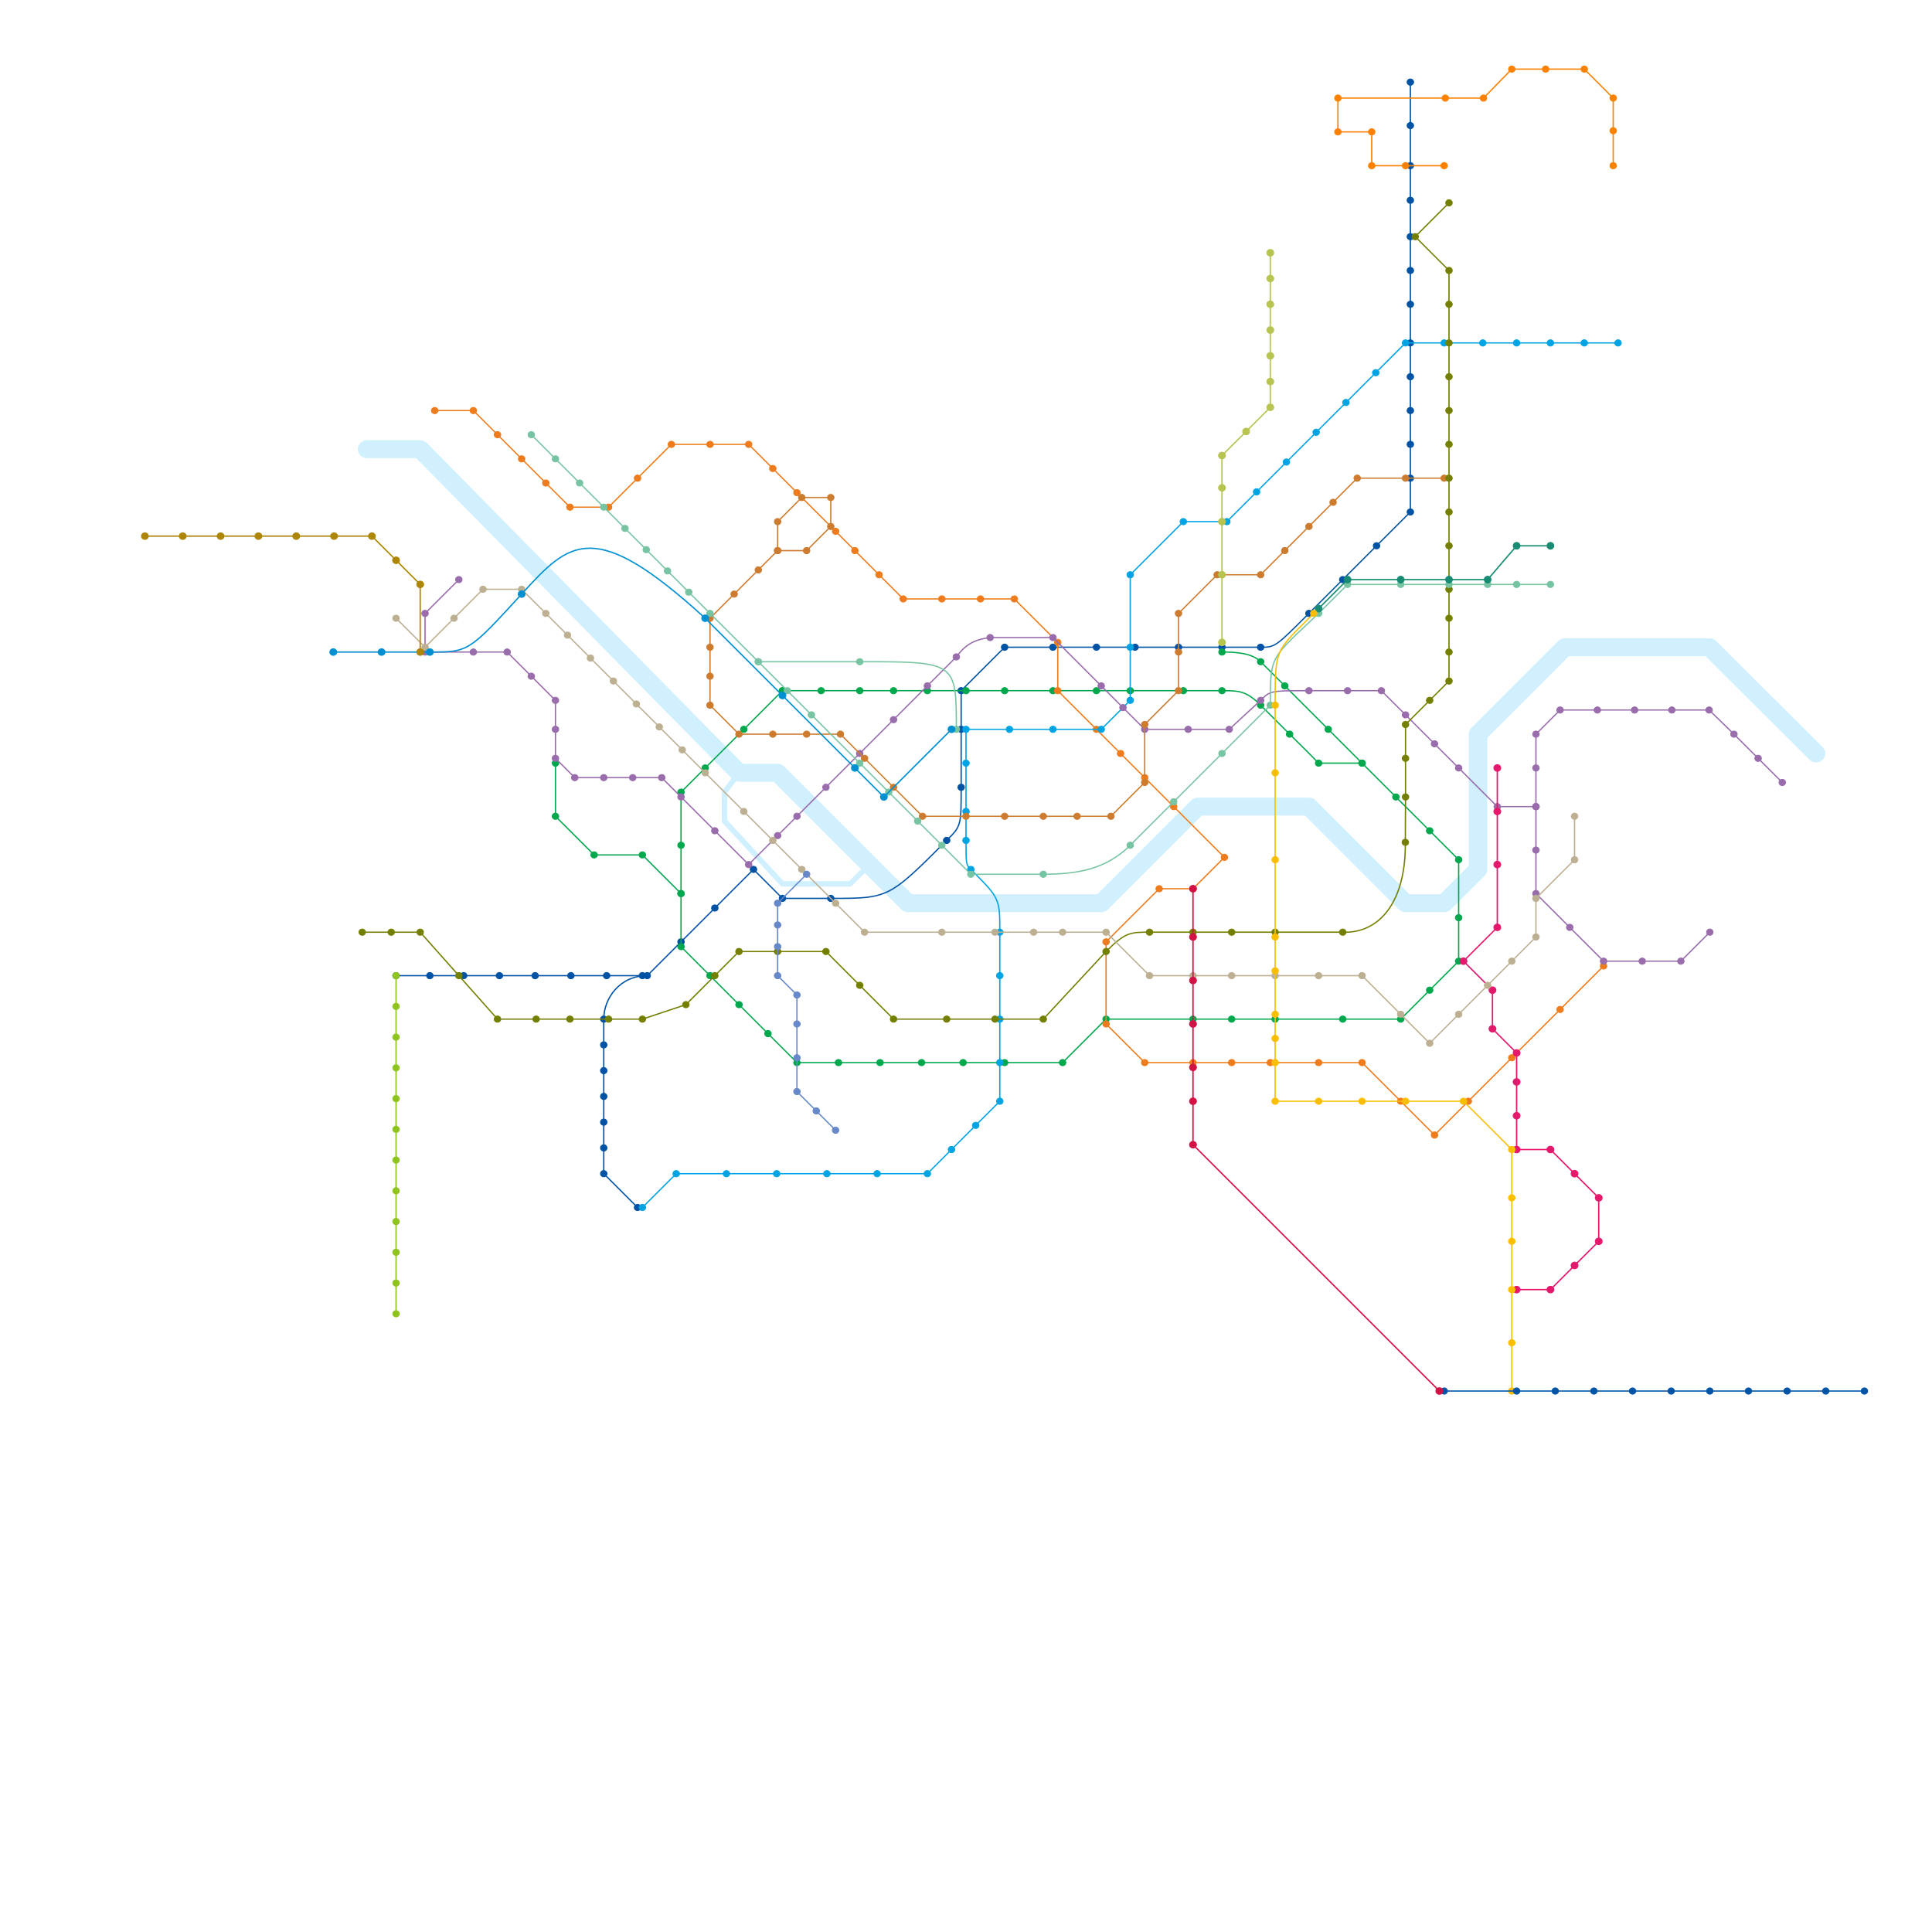
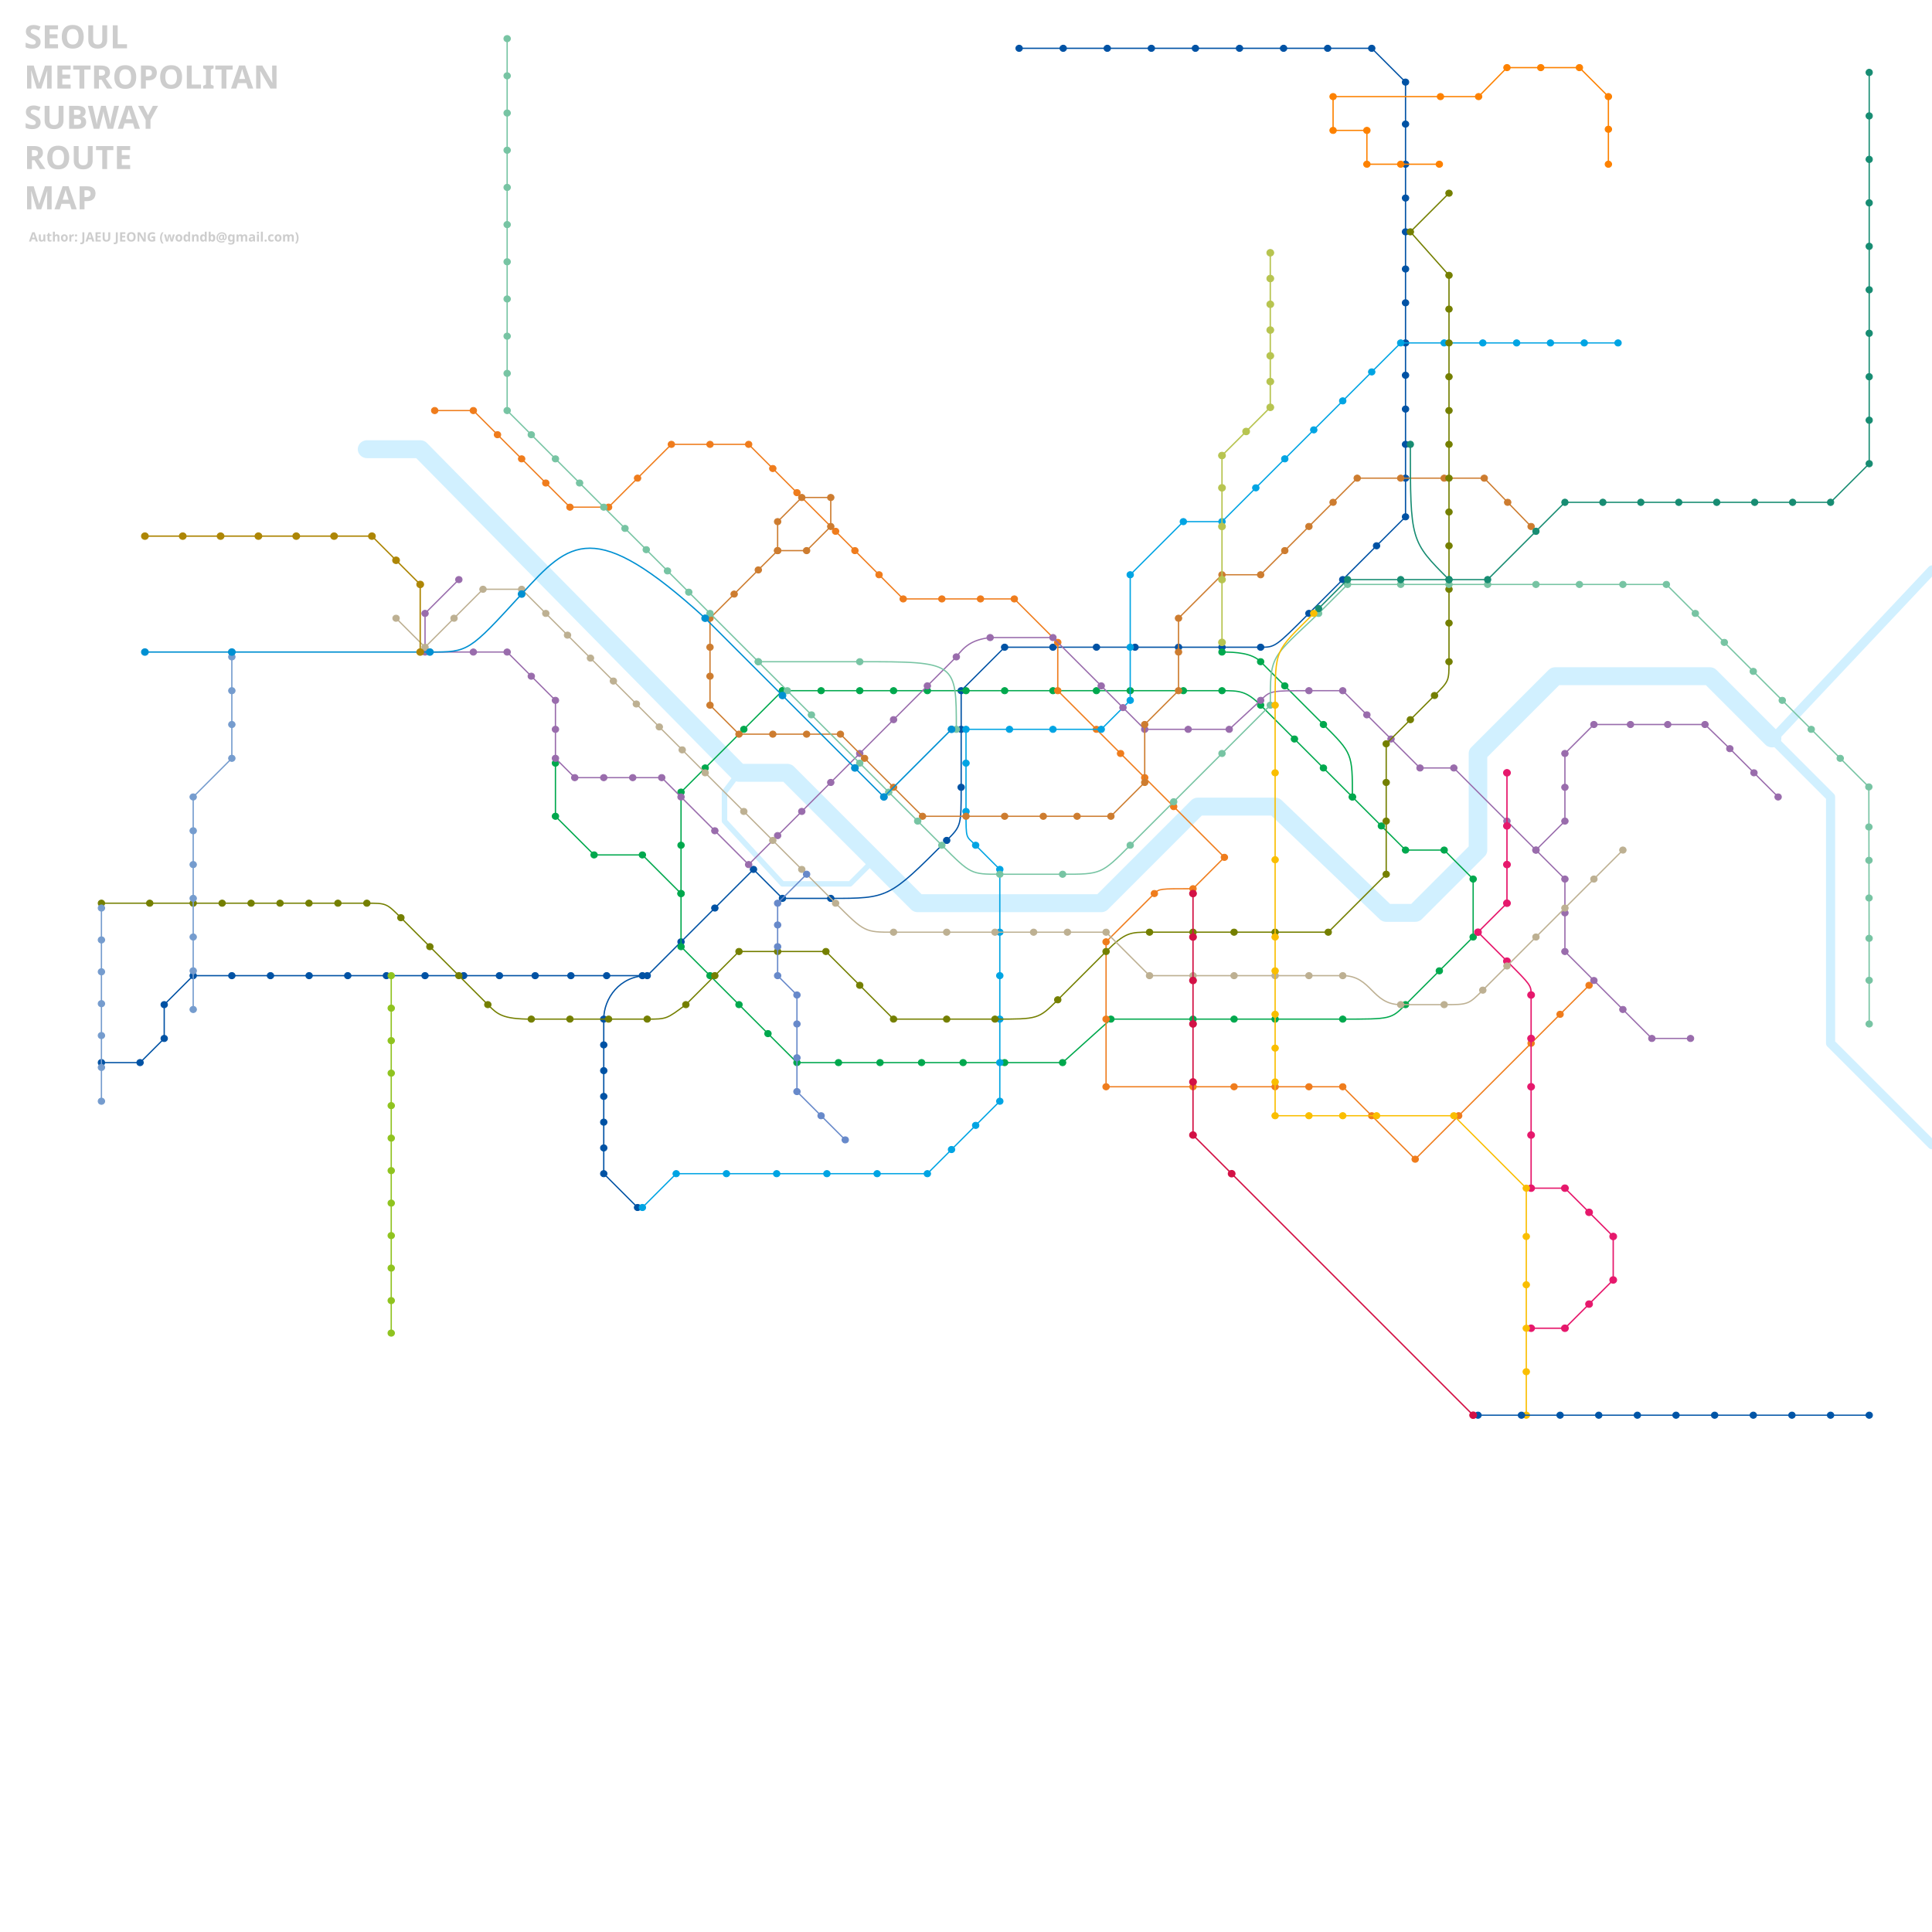
<svg xmlns="http://www.w3.org/2000/svg" width="4000" height="4000" viewBox="0 0 1058.333 1058.333" version="1.1" id="svg5">
  <defs id="defs2">
+     <rect x="1830" y="410" width="0" height="20" id="rect5851" />
    <marker style="overflow:visible" id="marker21865" refX="0" refY="0" orient="auto" markerWidth="5.667" markerHeight="5.667" viewBox="0 0 5.667 5.667" preserveAspectRatio="xMidYMid">
      <path transform="scale(0.5)" style="fill:context-stroke;fill-rule:evenodd;stroke:context-stroke;stroke-width:1pt" d="M 5,0 C 5,2.76 2.76,5 0,5 -2.76,5 -5,2.76 -5,0 c 0,-2.76 2.3,-5 5,-5 2.76,0 5,2.24 5,5 z" id="path21863" />
    </marker>
    <linearGradient id="linearGradient19944">
      <stop style="stop-color:#8fc31f;stop-opacity:1;" offset="0" id="stop19940" />
      <stop style="stop-color:#8fc31f;stop-opacity:0;" offset="1" id="stop19942" />
    </linearGradient>
    <marker style="overflow:visible" id="marker5233" refX="0" refY="0" orient="auto" markerWidth="5.667" markerHeight="5.667" viewBox="0 0 5.667 5.667" preserveAspectRatio="xMidYMid">
      <path transform="scale(0.5)" style="fill:context-stroke;fill-rule:evenodd;stroke:context-stroke;stroke-width:1pt" d="M 5,0 C 5,2.76 2.76,5 0,5 -2.76,5 -5,2.76 -5,0 c 0,-2.76 2.3,-5 5,-5 2.76,0 5,2.24 5,5 z" id="path5231" />
    </marker>
    <marker style="overflow:visible" id="marker5179" refX="0" refY="0" orient="auto" markerWidth="5.667" markerHeight="5.667" viewBox="0 0 5.667 5.667" preserveAspectRatio="xMidYMid">
      <path transform="scale(0.5)" style="fill:context-stroke;fill-rule:evenodd;stroke:context-stroke;stroke-width:1pt" d="M 5,0 C 5,2.76 2.76,5 0,5 -2.76,5 -5,2.76 -5,0 c 0,-2.76 2.3,-5 5,-5 2.76,0 5,2.24 5,5 z" id="path5177" />
    </marker>
    <marker style="overflow:visible" id="Dot" refX="0" refY="0" orient="auto" markerWidth="5.667" markerHeight="5.667" viewBox="0 0 5.667 5.667" preserveAspectRatio="xMidYMid">
      <path transform="scale(0.5)" style="fill:context-stroke;fill-rule:evenodd;stroke:context-stroke;stroke-width:1pt" d="M 5,0 C 5,2.76 2.76,5 0,5 -2.76,5 -5,2.76 -5,0 c 0,-2.76 2.3,-5 5,-5 2.76,0 5,2.24 5,5 z" id="Dot1" />
    </marker>
  </defs>
  <g id="layer17" style="fill:none;stroke-width:1;stroke-dasharray:none">
-     <path style="fill:none;stroke:#d1f0ff;stroke-width:15.428;stroke-linecap:round;stroke-linejoin:round;stroke-dasharray:none;stroke-opacity:1" d="m 115.814,215.008 h 44.089 l 264.532,278.552 h 32.065 l 60.121,62.362 48.097,49.89 h 160.323 l 80.161,-83.15 h 92.186 l 80.161,83.15 h 32.065 l 28.056,-29.102 10e-5,-116.41 72.145,-74.835 h 119.987 l 88.433,91.465" id="path7284" transform="matrix(0.6601271,0,0,0.6364018,124.6315,109.2313)" />
+     <path style="fill:none;stroke:#d1f0ff;stroke-width:15.428;stroke-linecap:round;stroke-linejoin:round;stroke-dasharray:none;stroke-opacity:1" d="m 115.814,215.008 h 44.089 l 264.532,278.552 h 40.081 l 72.145,74.835 36.073,37.417 h 152.307 l 80.161,-83.15 h 64.129 l 92.186,91.465 h 24.048 l 52.105,-54.047 v -83.15 l 64.129,-66.52 h 128.258 l 51.62,53.544" id="path7284" transform="matrix(0.6601271,0,0,0.6364018,124.6315,109.2313)" />
    <path style="fill:none;stroke:#d1f0ff;stroke-width:3;stroke-linecap:round;stroke-linejoin:round;stroke-dasharray:none;stroke-opacity:1" d="m 404.812,423.333 -7.938,10.583 v 15.875 l 31.75,34.396 37.042,-10e-6 10.583,-10.583" id="path9455" />
+     <path style="fill:#000000;fill-opacity:0.197;stroke:#d1f0ff;stroke-width:5;stroke-linecap:round;stroke-linejoin:round;stroke-dasharray:none;stroke-opacity:1" d="m 973.667,402.167 84.667,-89.958" id="path6171" />
+     <path style="fill:none;fill-opacity:0.197;stroke:#d1f0ff;stroke-width:5;stroke-linecap:round;stroke-linejoin:round;stroke-dasharray:none;stroke-opacity:1" d="m 971.021,404.812 31.75,31.75 v 134.938 l 55.562,55.562" id="path8297" />
  </g>
  <g id="layer2" style="fill:none;stroke-width:1;stroke-dasharray:none" transform="matrix(0.6601271,0,0,0.6364018,124.6315,109.2313)">
-     <path style="fill:none;stroke:#0052a4;stroke-width:1.08;stroke-dasharray:none;stroke-opacity:1;marker-start:url(#marker5233);marker-mid:url(#marker5233);marker-end:url(#Dot);paint-order:normal" d="m 981.556,-100.962 v 37.417 34.539 l -10e-6,29.742 10e-6,31.341 v 29.102 29.102 33.26 29.102 29.102 29.102 29.102 29.102 l -28.056,29.102 -28.056,29.102 -28.056,29.102 c -28.056,29.102 -28.056,29.102 -40.081,29.102 h -32.065 -36.073 l -36.073,1e-5 -32.015,-0.029 -36.122,0.029 h -40.081 l -36.073,37.417 3e-5,33.26 v 49.89 c 0,33.26 0,33.26 -12.024,45.732 -48.097,49.89 -48.097,49.89 -96.194,49.89 h -40.081 l -24.048,-24.945 -32.065,33.26 -28.056,29.102 -28.056,29.102 c -22.827,0 -36.073,19.595 -36.073,37.417 v 22.173 22.173 22.173 22.173 22.173 22.173 l 28.056,29.102" id="path6872" />
-     <path style="fill:none;stroke:#0052a4;stroke-width:1.08;stroke-dasharray:none;stroke-opacity:1;marker-start:url(#marker5233);marker-mid:url(#marker5179);marker-end:url(#Dot)" d="m 344.274,668.174 h -29.66 -29.66 -29.66 -29.66 -29.66 -28.056 -28.056" id="path21654" />
+     <path style="fill:none;stroke:#0052a4;stroke-width:1.08;stroke-dasharray:none;stroke-opacity:1;marker-start:url(#marker5233);marker-mid:url(#marker5233);marker-end:url(#Dot);paint-order:normal" d="m 656.903,-130.064 h 36.574 36.574 36.574 36.574 36.574 36.574 36.574 36.574 l 28.056,29.102 0,36.138 v 34.539 29.102 29.102 31.981 29.102 34.539 27.823 29.102 30.382 29.102 33.26 l -24.048,24.945 -28.056,29.102 -28.056,29.102 c -28.056,29.102 -28.056,29.102 -40.081,29.102 h -32.065 -36.073 l -36.073,1e-5 -32.015,-0.029 -36.122,0.029 h -40.081 l -36.073,37.417 3e-5,33.26 v 49.89 c 0,33.26 0,33.26 -12.024,45.732 -48.097,49.89 -48.097,49.89 -96.194,49.89 h -40.081 l -24.048,-24.945 -32.065,33.26 -28.056,29.102 -28.056,29.102 c -22.827,0 -36.073,19.595 -36.073,37.417 v 22.173 22.173 22.173 22.173 22.173 22.173 l 28.056,29.102" id="path6872" />
+     <path style="fill:none;stroke:#0052a4;stroke-width:1.08;stroke-dasharray:none;stroke-opacity:1;marker-start:url(#marker5233);marker-mid:url(#marker5179);marker-end:url(#Dot)" d="M 344.274,668.174 H 314.614 284.954 255.294 225.635 195.975 163.911 131.846 99.781 67.717 35.652 3.588 -28.477 l -24.048,24.945 v 29.102 l -20.04,20.787 h -32.065" id="path21654" />
  </g>
  <g id="layer1" transform="matrix(0.6601271,0,0,0.6364018,124.6315,109.2313)">
-     <path style="display:inline;fill:none;fill-opacity:0;stroke:#00a84d;stroke-width:1.08;stroke-dasharray:none;stroke-opacity:1;marker-start:url(#marker5179);marker-mid:url(#Dot);marker-end:url(#marker5233);paint-order:normal" d="m 460.508,422.882 h 32.065 32.065 28.056 28.056 32.065 32.065 40.081 36.073 28.056 44.089 32.064 c 14.028,0 20.04,0 32.065,12.472 l 24.048,24.945 c 0,0 16.108,16.369 24.048,24.945 h 36.073 l 28.056,29.102 28.056,29.102 24.048,24.945 v 49.89 l -10e-5,37.417 -24.048,24.945 -24.048,24.945 h -48.097 -56.113 -36.073 -32.064 -72.145 l -36.073,37.417 -48.097,-10e-6 h -34.469 -34.469 -34.469 -34.469 -34.469 l -24.048,-24.945 -24.048,-24.945 -24.048,-24.945 -24.048,-24.945 V 597.496 555.922 l 0,-45.732 20.04,-20.787 32.065,-33.26 z" id="path1224" />
-     <path style="fill:none;fill-opacity:0;stroke:#00a84d;stroke-width:1.08;stroke-dasharray:none;stroke-opacity:1;marker-start:url(#marker5233);marker-mid:url(#marker5179);marker-end:url(#Dot);paint-order:normal" d="m 941.476,485.244 -28.056,-29.102 -36.073,-37.417 -20.04,-20.787 c -7.195,-7.463 -20.184,-8.315 -32.065,-8.315" id="path12797" />
+     <path style="display:inline;fill:none;fill-opacity:0;stroke:#00a84d;stroke-width:1.08;stroke-dasharray:none;stroke-opacity:1;marker-start:url(#marker5179);marker-mid:url(#Dot);marker-end:url(#marker5233);paint-order:normal" d="m 460.508,422.882 h 32.065 32.065 28.056 28.056 32.065 32.065 40.081 36.073 28.056 44.089 32.064 c 14.028,0 20.04,0 32.065,12.472 l 28.056,29.102 24.048,24.945 24.048,24.945 24.048,24.945 20.04,20.787 32.065,0 24.048,24.945 0,49.89 -28.056,29.102 -28.056,29.102 c -12.024,12.472 -12.024,12.472 -52.105,12.472 h -56.113 -34.069 -34.069 -68.137 l -40.081,37.417 h -48.097 -34.469 -34.469 -34.469 -34.469 -34.469 l -24.048,-24.945 -24.048,-24.945 -24.048,-24.945 -24.048,-24.945 V 597.496 555.922 510.189 l 20.04,-20.787 32.065,-33.26 z" id="path1224" />
+     <path style="fill:none;fill-opacity:0;stroke:#00a84d;stroke-width:1.08;stroke-dasharray:none;stroke-opacity:1;marker-start:url(#marker5233);marker-mid:url(#marker5179);marker-end:url(#Dot);paint-order:normal" d="m 933.459,514.347 c 0,-37.417 0,-37.417 -24.048,-62.362 l -32.065,-33.26 -20.04,-20.787 c -7.195,-7.463 -20.184,-8.315 -32.065,-8.315" id="path12797" />
    <path style="fill:none;stroke:#00a84d;stroke-width:1.08;stroke-dasharray:none;stroke-opacity:1;marker-start:url(#marker5233);marker-mid:url(#marker5179);marker-end:url(#Dot)" d="m 376.338,597.496 -32.065,-33.26 h -40.081 l -32.065,-33.26 0,-45.732" id="path26570" />
  </g>
  <g id="layer4" transform="matrix(0.6601271,0,0,0.6364018,124.6315,109.2313)">
-     <path style="fill:none;fill-opacity:0;stroke:#ef7c1c;stroke-width:1.08;stroke-dasharray:none;stroke-opacity:1;marker-start:url(#marker5233);marker-mid:url(#marker5179);marker-end:url(#Dot);paint-order:normal" d="m 171.927,181.748 h 32.065 l 20.04,20.787 20.04,20.787 20.04,20.787 20.04,20.787 h 32.065 l 24.048,-24.945 28.056,-29.102 h 32.065 32.065 l 20.04,20.787 20.04,20.787 32.065,33.26 16.032,16.63 20.04,20.787 20.04,20.787 h 32.065 32.065 28.056 l 36.073,37.417 v 41.575 l 32.065,33.26 20.04,20.787 20.04,20.787 24.048,24.945 42.085,43.654 -26.052,27.024 h -28.056 l -44.089,45.732 v 70.677 l 32.064,33.26 40.081,-10e-6 32.064,10e-6 h 32.065 l 40.081,-10e-6 h 36.073 l 32.065,33.26 28.056,29.102 28.056,-29.102 36.073,-37.417 40.081,-41.575 36.073,-37.417" id="path9155" />
+     <path style="fill:none;fill-opacity:0;stroke:#ef7c1c;stroke-width:1.08;stroke-dasharray:none;stroke-opacity:1;marker-start:url(#marker5233);marker-mid:url(#marker5179);marker-end:url(#Dot);paint-order:normal" d="m 171.927,181.748 h 32.065 l 20.04,20.787 20.04,20.787 20.04,20.787 20.04,20.787 h 32.065 l 24.048,-24.945 28.056,-29.102 h 32.065 32.065 l 20.04,20.787 20.04,20.787 32.065,33.26 16.032,16.63 20.04,20.787 20.04,20.787 h 32.065 32.065 28.056 l 36.073,37.417 v 41.575 l 32.065,33.26 20.04,20.787 20.04,20.787 24.048,24.945 42.085,43.654 -26.052,27.024 c -28.056,0 -28.056,0 -32.065,4.157 l -40.081,41.575 v 66.52 58.205 h 72.145 34.069 l 34.069,0 28.056,0 h 28.056 l 24.048,24.945 36.073,37.417 36.073,-37.417 60.121,-62.362 24.048,-24.945 24.048,-24.945" id="path9155" />
  </g>
  <g id="layer5" transform="matrix(0.6601271,0,0,0.6364018,124.6315,109.2313)">
-     <path style="fill:none;fill-opacity:0;stroke:#00a4e3;stroke-width:1.08;stroke-dasharray:none;stroke-opacity:1;marker-start:url(#marker5233);marker-mid:url(#marker21865);marker-end:url(#Dot);paint-order:normal" d="m 1153.903,123.543 h -28.056 -28.056 -28.056 -28.056 -32.065 -32.065 l -24.716,25.638 -24.716,25.638 -24.716,25.638 -24.716,25.638 -24.716,25.638 -24.716,25.638 h -36.073 l -44.089,45.732 v 62.362 45.732 l -24.048,24.945 h -40.081 -36.073 -36.073 v 29.102 41.575 24.945 c 0,20.787 0,20.787 4.008,24.945 24.048,24.945 24.048,24.945 24.048,54.047 v 37.417 37.417 37.417 l 0,33.26 -20.04,20.787 -20.04,20.787 -20.04,20.787 -41.684,0 H 497.382 455.698 414.014 372.33 l -28.056,29.102" id="path10311" />
+     <path style="fill:none;fill-opacity:0;stroke:#00a4e3;stroke-width:1.08;stroke-dasharray:none;stroke-opacity:1;marker-start:url(#marker5233);marker-mid:url(#marker21865);marker-end:url(#Dot);paint-order:normal" d="m 1153.903,123.543 h -28.056 -28.056 -28.056 -28.056 -32.065 l -36.073,0 -24.048,24.945 -24.048,24.945 -24.048,24.945 -24.048,24.945 -24.048,24.945 -28.056,29.102 -32.065,0 -44.089,45.732 v 62.362 45.732 l -24.048,24.945 h -40.081 -36.073 -36.073 v 29.102 41.575 c 0,24.945 0,20.787 8.016,29.102 l 20.04,20.787 v 54.047 37.417 37.417 37.417 33.26 l -20.04,20.787 -20.04,20.787 -20.04,20.787 H 539.066 497.382 455.698 414.014 372.33 l -28.056,29.102" id="path10311" />
  </g>
  <g id="layer6" transform="matrix(0.6601271,0,0,0.6364018,124.6315,109.2313)">
-     <path style="fill:none;fill-opacity:0;stroke:#996cac;stroke-width:1.08;stroke-dasharray:none;stroke-opacity:1;marker-start:url(#marker5233);marker-mid:url(#marker5179);marker-end:url(#Dot)" d="m 191.967,327.26 -28.056,29.102 7e-5,33.26 40.081,0 h 28.056 l 20.04,20.787 20.04,20.787 v 24.945 24.945 l 16.032,16.63 h 24.048 24.048 24.048 l 16.032,16.63 28.056,29.102 28.056,29.102 24.048,-24.945 16.032,-16.63 24.048,-24.945 28.056,-29.102 28.056,-29.102 28.056,-29.102 24.048,-24.945 c 6.652,-9.02 12.826,-14.729 28.057,-16.63 16.048,-0.062 52.105,0 52.105,0 l 40.081,41.575 c 8.016,8.315 10.02,10.394 18.036,18.709 8.016,8.315 18.036,18.709 18.036,18.709 h 36.073 l 34.068,10e-6 26.053,-24.945 c 8.016,-8.315 8.016,-8.315 40.081,-8.315 h 32.065 28.056 l 20.04,20.787 24.048,24.945 20.041,20.787 32.065,33.26 h 32.065 v -33.26 -29.102 l 20.04,-20.787 h 30.919 30.919 30.919 30.919 l 20.613,20.787 20.04,20.787 20.04,20.787" id="path390" />
-     <path style="fill:none;fill-opacity:0;stroke:#996cac;stroke-width:1.08;stroke-dasharray:none;stroke-opacity:1;marker-start:url(#marker5179);marker-mid:url(#marker5179);marker-end:url(#Dot)" d="m 1085.766,522.662 v 37.417 37.417 l 28.056,29.102 28.056,29.102 h 32.065 32.065 l 24.048,-24.945" id="path3365" />
+     <path style="fill:none;fill-opacity:0;stroke:#996cac;stroke-width:1.08;stroke-dasharray:none;stroke-opacity:1;marker-start:url(#marker5233);marker-mid:url(#marker5179);marker-end:url(#Dot)" d="m 191.967,327.26 -28.056,29.102 7e-5,33.26 h 40.081 28.056 l 20.04,20.787 20.04,20.787 v 24.945 24.945 l 16.032,16.63 h 24.048 24.048 24.048 l 16.032,16.63 28.056,29.102 28.056,29.102 24.048,-24.945 20.04,-20.787 24.048,-24.945 24.048,-24.945 28.056,-29.102 28.056,-29.102 24.048,-24.945 c 6.652,-9.02 12.826,-14.729 28.057,-16.63 16.048,-0.062 52.105,0 52.105,0 l 40.081,41.575 c 8.016,8.315 10.02,10.394 18.036,18.709 8.016,8.315 18.036,18.709 18.036,18.709 h 36.073 l 34.068,10e-6 26.053,-24.945 c 8.016,-8.315 8.016,-8.315 40.081,-8.315 h 28.057 l 20.04,20.787 20.04,20.787 24.048,24.945 h 28.056 l 44.089,45.732 24.048,24.945 24.048,-24.945 v -29.102 -29.102 l 24.048,-24.945 h 30.347 30.919 30.919 l 20.613,20.787 20.04,20.787 20.04,20.787" id="path390" />
+     <path style="fill:none;fill-opacity:0;stroke:#996cac;stroke-width:1.08;stroke-dasharray:none;stroke-opacity:1;marker-start:url(#marker5179);marker-mid:url(#marker5179);marker-end:url(#Dot)" d="m 1085.766,560.079 24.048,24.945 v 29.102 l 0,33.26 24.048,24.945 24.048,24.945 24.048,24.945 h 32.065" id="path3365" />
  </g>
  <g id="layer7" transform="matrix(0.6601271,0,0,0.6364018,124.6315,109.2313)">
-     <path style="fill:none;fill-opacity:0;stroke:#cd7c2f;stroke-width:1.08;stroke-dasharray:none;stroke-opacity:1;marker-start:url(#marker5233);marker-mid:url(#marker5179);marker-end:url(#Dot)" d="m 456.499,302.315 v -24.945 l 20.04,-20.787 h 24.048 v 24.945 l -20.04,20.787 h -24.048 l -16.032,16.63 -20.04,20.787 -20.04,20.787 0,24.945 v 24.945 l 0,24.945 24.048,24.945 h 28.056 28.056 28.056 l 20.04,20.787 24.048,24.945 24.048,24.945 h 36.073 32.065 32.065 28.056 28.056 l 28.056,-29.102 v -49.89 l 28.056,-29.102 -8e-5,-33.26 v -33.26 l 32.065,-33.26 h 36.073 l 20.04,-20.787 20.04,-20.787 20.04,-20.787 20.04,-20.787 h 40.081 32.065" id="path3601" />
+     <path style="fill:none;fill-opacity:0;stroke:#cd7c2f;stroke-width:1.08;stroke-dasharray:none;stroke-opacity:1;marker-start:url(#marker5233);marker-mid:url(#marker5179);marker-end:url(#Dot)" d="m 456.499,302.315 v -24.945 l 20.04,-20.787 h 24.048 v 24.945 l -20.04,20.787 h -24.048 l -16.032,16.63 -20.04,20.787 -20.04,20.787 v 24.945 24.945 24.945 l 24.048,24.945 h 28.056 28.056 28.056 l 20.04,20.787 24.048,24.945 24.048,24.945 h 36.073 32.065 32.065 28.056 28.056 l 28.056,-29.102 v -49.89 l 28.056,-29.102 -8e-5,-33.26 8e-5,-29.102 36.073,-37.417 h 32.064 l 20.04,-20.787 20.04,-20.787 20.04,-20.787 20.04,-20.787 36.073,-1e-5 h 36.073 33.249 l 19.448,20.787 19.448,20.787" id="path3601" />
  </g>
  <g id="layer8" transform="matrix(0.6601271,0,0,0.6364018,124.6315,109.2313)">
-     <path style="fill:none;fill-opacity:0;stroke:#747f00;stroke-width:1.08;stroke-dasharray:none;stroke-opacity:1;marker-start:url(#marker5233);marker-mid:url(#marker5179);marker-end:url(#Dot)" d="m 1013.621,2.976 -28.057,29.102 28.057,29.102 v 29.102 33.26 29.102 29.102 29.102 29.102 29.102 29.102 37.417 24.945 29.102 24.945 l -16.032,16.63 -20.04,20.787 v 29.102 33.26 l -0.181,39.04 c 0.611,52.421 -22.269,78.613 -51.924,77.37 h -56.113 -36.073 -32.065 -36.073 c -16.032,0 -20.04,0 -36.073,16.63 l -52.105,58.205 h -40.081 l -40.081,0 -44.089,0 -28.056,-29.102 -28.056,-29.102 h -40.081 -32.065 l -20.04,20.787 -24.048,24.945 -36.073,12.472 h -28.056 -32.065 -28.056 -32.065 l -32.065,-37.417 -32.065,-37.417 h -24.048 -24.048" id="path396" />
+     <path style="fill:none;fill-opacity:0;stroke:#747f00;stroke-width:1.08;stroke-dasharray:none;stroke-opacity:1;marker-start:url(#marker5233);marker-mid:url(#marker5179);marker-end:url(#Dot)" d="m 1013.621,-5.339 -32.065,33.26 32.065,37.417 v 29.102 29.102 29.102 29.102 29.102 29.102 29.102 29.102 37.417 29.102 33.26 c 0,16.63 0,16.63 -12.024,29.102 l -20.04,20.787 -20.04,20.787 v 33.26 33.26 45.732 l -48.097,49.89 h -44.089 -34.069 -34.069 -36.073 c -16.032,0 -20.04,0 -36.073,16.63 l -40.081,41.575 c -16.032,16.63 -16.032,16.63 -52.105,16.63 h -40.081 -44.089 l -28.056,-29.102 -28.056,-29.102 h -40.081 -32.065 l -20.04,20.787 -24.048,24.945 c -16.032,12.472 -16.032,12.472 -32.065,12.472 h -32.065 -32.065 -32.064 c -24.048,0 -28.056,-4.157 -36.073,-12.472 l -24.048,-24.945 -24.048,-24.945 -24.048,-24.945 c -12.024,-12.472 -12.024,-12.472 -28.242,-12.472 H 91.611 67.593 43.576 19.558 -4.459 -28.477 l -36.073,0 h -40.081" id="path396" />
  </g>
  <g id="layer9" transform="matrix(0.6601271,0,0,0.6364018,124.6315,109.2313)">
-     <path style="fill:none;fill-opacity:0;stroke:#e6186c;stroke-width:1.137;stroke-dasharray:none;stroke-opacity:1;marker-start:url(#marker5233);marker-mid:url(#marker5179);marker-end:url(#Dot)" d="m 1053.701,489.402 v 37.417 45.732 54.047 l -28.056,29.102 24.048,24.945 v 33.26 l 20.04,20.787 v 24.945 29.102 29.102 l 28.056,0 20.04,20.787 20.04,20.787 v 37.417 l -20.04,20.787 -20.04,20.787 h -28.056" id="path2524" />
+     <path style="fill:none;fill-opacity:0;stroke:#e6186c;stroke-width:1.137;stroke-dasharray:none;stroke-opacity:1;marker-start:url(#marker5233);marker-mid:url(#marker5179);marker-end:url(#Dot)" d="m 1061.717,493.559 v 45.732 33.26 33.26 l -24.048,24.945 24.048,24.945 c 20.04,20.787 20.04,20.787 20.04,29.102 l 0,37.417 v 41.575 41.575 45.732 l 28.056,-10e-6 20.04,20.787 20.04,20.787 v 37.417 l -20.04,20.787 -20.04,20.787 h -28.056" id="path2524" />
  </g>
  <g id="layer10" transform="matrix(0.6601271,0,0,0.6364018,124.6315,109.2313)">
-     <path style="fill:none;fill-opacity:0;stroke:#bdb092;stroke-width:1.08;stroke-dasharray:none;stroke-opacity:1;marker-start:url(#marker5179);marker-mid:url(#Dot);marker-end:url(#Dot)" d="m 139.862,360.52 24.048,24.945 24.048,-24.945 24.048,-24.945 h 32.065 l 20.04,20.787 18.036,18.709 19.038,19.748 19.038,19.748 19.038,19.748 19.038,19.748 19.038,19.748 19.038,19.748 32.065,33.26 24.048,24.945 24.048,24.945 28.056,29.102 24.048,24.945 h 64.129 44.089 32.065 24.048 36.073 l 36.073,37.417 h 36.073 32.064 36.073 36.073 36.073 l 32.065,33.26 24.048,24.945 24.048,-24.945 24.048,-24.945 20.04,-20.787 20.04,-20.787 v -33.26 l 32.065,-33.26 v -37.417" id="path3807" />
+     <path style="fill:none;fill-opacity:0;stroke:#bdb092;stroke-width:1.08;stroke-dasharray:none;stroke-opacity:1;marker-start:url(#marker5179);marker-mid:url(#Dot);marker-end:url(#Dot)" d="m 139.862,360.52 24.048,24.945 24.048,-24.945 24.048,-24.945 h 32.065 l 20.04,20.787 18.036,18.709 19.038,19.748 19.038,19.748 19.038,19.748 19.038,19.748 19.038,19.748 19.038,19.748 32.065,33.26 24.048,24.945 24.048,24.945 28.056,29.102 c 24.048,24.945 24.048,24.945 48.097,24.945 h 44.089 40.081 32.065 28.056 32.065 l 36.073,37.417 h 36.073 l 34.069,0 34.069,0 h 28.056 28.056 c 24.048,0 24.048,24.945 48.097,24.945 h 36.073 c 20.04,0 20.04,0 32.065,-12.472 l 20.04,-20.787 24.048,-24.945 24.048,-24.945 24.048,-24.945 24.048,-24.945" id="path3807" />
  </g>
  <g id="layer11" transform="matrix(0.6601271,0,0,0.6364018,124.6315,109.2313)">
-     <path style="fill:none;fill-opacity:0;stroke:#77c4a3;stroke-width:1.08;stroke-dasharray:none;stroke-opacity:1;marker-start:url(#marker5233);marker-mid:url(#marker5179);marker-end:url(#Dot)" d="m 252.088,202.535 20.04,20.787 20.04,20.787 20.04,20.787 17.635,18.293 17.636,18.293 17.635,18.293 17.636,18.293 17.635,18.293 40.081,41.575 24.048,24.945 20.04,20.787 40.081,41.575 24.048,24.945 24.048,24.945 20.04,20.787 24.048,24.945 h 60.121 c 28.056,0 52.105,-4.157 72.145,-24.945 l 36.073,-37.417 40.081,-41.575 40.081,-41.575 c 8e-5,-43.654 0,-39.496 40.081,-78.992 l 24.048,-24.945 h 44.089 l 40.081,-10e-6 32.065,-1e-5 h 24.048 28.056" id="path6687" />
+     <path style="fill:none;fill-opacity:0;stroke:#77c4a3;stroke-width:1.08;stroke-dasharray:none;stroke-opacity:1;marker-start:url(#marker5233);marker-mid:url(#marker5179);marker-end:url(#Dot)" d="m 232.048,-138.379 0,32.013 v 32.013 32.013 32.013 32.013 32.013 32.013 32.013 32.013 32.013 l 20.04,20.787 20.04,20.787 20.04,20.787 20.04,20.787 17.635,18.293 17.636,18.293 17.635,18.293 17.636,18.293 17.635,18.293 40.081,41.575 24.048,24.945 20.04,20.787 40.081,41.575 24.048,24.945 24.048,24.945 20.04,20.787 c 24.048,24.945 24.048,24.945 48.097,24.945 h 52.105 c 32.065,0 32.065,0 56.113,-24.945 l 36.073,-37.417 40.081,-41.575 40.081,-41.575 c 8e-5,-43.654 0,-39.496 40.081,-78.992 l 24.048,-24.945 h 44.089 l 40.081,-10e-6 32.065,-1e-5 40.081,2e-5 h 36.073 36.073 36.073 l 24.048,24.945 24.048,24.945 24.048,24.945 24.048,24.945 24.048,24.945 24.048,24.945 23.736,24.62 0.063,34.466 0.053,28.715 0.059,32.421 0.064,34.73 0.036,36.124 0.038,37.586" id="path6687" />
    <path style="opacity:1;fill:none;fill-opacity:0;stroke:#77c4a3;stroke-width:1.08;stroke-dasharray:none;stroke-opacity:1;marker-start:url(#marker5233);marker-mid:url(#marker5179);marker-end:url(#Dot)" d="m 440.467,397.937 h 84.169 c 80.161,0 80.161,0 80.161,58.205" id="path11187" />
  </g>
  <g id="layer3">
-     <path style="fill:none;fill-opacity:0;stroke:#178c72;stroke-width:0.737;stroke-dasharray:none;stroke-opacity:1;marker-start:url(#marker5233);marker-mid:url(#marker5179);marker-end:url(#Dot)" d="m 722.312,333.375 15.875,-15.875 h 29.104 26.458 21.167 l 15.875,-18.521 h 18.521" id="path9389" />
+     <path style="fill:none;fill-opacity:0;stroke:#178c72;stroke-width:0.7;stroke-dasharray:none;stroke-opacity:1;marker-start:url(#marker5233);marker-mid:url(#marker5179);marker-end:url(#Dot)" d="m 722.312,333.375 15.875,-15.875 h 29.104 26.458 21.167 l 26.458,-26.458 15.875,-15.875 h 20.789 20.789 20.789 20.789 20.789 20.789 20.789 L 1023.938,254 l 0,-23.812 V 206.375 182.562 158.75 134.938 111.125 87.312 63.5 39.688" id="path9389" />
+     <path style="fill:none;stroke:#178c72;stroke-width:0.7;stroke-linecap:round;stroke-linejoin:round;stroke-opacity:1;marker-start:url(#marker5233);marker-mid:url(#marker5233);marker-end:url(#Dot)" d="M 793.75,317.5 C 772.583,296.333 772.583,296.333 772.583,243.417" id="path721" />
  </g>
  <g id="layer12" transform="matrix(0.6601271,0,0,0.6364018,124.6315,109.2313)">
-     <path style="fill:none;fill-opacity:0;stroke:#fabe00;stroke-width:1.08;stroke-dasharray:none;stroke-opacity:1;marker-start:url(#marker5179);marker-mid:url(#marker5179);marker-end:url(#Dot)" d="m 901.395,356.362 c -32.065,33.26 -32.064,29.102 -32.064,78.992 v 58.205 l 0,74.835 -7e-5,66.52 7e-5,29.102 v 37.417 l -3e-5,20.787 -4e-5,20.787 v 33.26 l 36.073,-10e-6 h 36.073 36.073 48.097 l 40.081,41.575 v 41.575 37.417 41.575 45.732 41.575" id="path499" />
+     <path style="fill:none;fill-opacity:0;stroke:#fabe00;stroke-width:1.08;stroke-dasharray:none;stroke-opacity:1;marker-start:url(#marker5179);marker-mid:url(#marker5179);marker-end:url(#Dot)" d="m 901.395,356.362 c -32.065,33.26 -32.064,29.102 -32.064,78.992 v 58.205 74.835 l -7e-5,66.52 7e-5,29.102 v 37.417 l 0,29.102 0,29.102 v 29.102 h 28.056 28.056 28.056 64.129 l 60.121,62.362 v 41.575 41.575 37.417 37.417 37.417" id="path499" />
  </g>
  <g id="layer13" transform="matrix(0.6601271,0,0,0.6364018,124.6315,109.2313)">
-     <path style="fill:none;stroke:#0054a6;stroke-width:1.08;stroke-linecap:round;stroke-linejoin:round;stroke-dasharray:none;stroke-opacity:1;marker-start:url(#marker5179);marker-mid:url(#marker5233);marker-end:url(#Dot)" d="m 1009.613,1025.718 h 60.121 32.065 32.065 32.065 32.065 32.065 32.065 32.065 32.065 32.065" id="path9711" />
+     <path style="fill:none;stroke:#0054a6;stroke-width:1.08;stroke-linecap:round;stroke-linejoin:round;stroke-dasharray:none;stroke-opacity:1;marker-start:url(#marker5179);marker-mid:url(#marker5233);marker-end:url(#Dot)" d="m 1037.669,1046.505 h 36.073 32.065 32.065 32.065 32.065 32.065 32.065 32.065 32.065 32.065" id="path9711" />
  </g>
  <g id="layer14" transform="matrix(0.6601271,0,0,0.6364018,124.6315,109.2313)">
-     <path style="fill:none;fill-opacity:0;stroke:#d31145;stroke-width:1.137;stroke-dasharray:none;stroke-opacity:1;marker-start:url(#marker5179);marker-mid:url(#marker5179);marker-end:url(#marker5179)" d="m 801.193,593.339 0,41.575 v 37.417 37.417 37.417 29.102 37.417 l 204.411,212.032" id="path2971" />
+     <path style="fill:none;fill-opacity:0;stroke:#d31145;stroke-width:1.137;stroke-dasharray:none;stroke-opacity:1;marker-start:url(#marker5179);marker-mid:url(#marker5179);marker-end:url(#marker5179)" d="m 801.193,597.496 v 37.417 37.417 37.417 l 0,49.89 v 45.732 l 32.065,33.26 200.403,207.874" id="path2971" />
  </g>
-   <g id="layer15" transform="matrix(0.6601271,0,0,0.6364018,124.6315,109.2313)" />
-   <g id="layer16" transform="matrix(0.6601271,0,0,0.6364018,124.6315,109.2313)" />
+   <g id="layer15" transform="matrix(0.6601271,0,0,0.6364018,124.6315,109.2313)">
+     <path style="fill:none;fill-opacity:1;stroke:#759cce;stroke-width:1.08;stroke-linecap:round;stroke-linejoin:round;stroke-dasharray:none;stroke-opacity:1;marker-start:url(#marker21865);marker-mid:url(#marker5233);marker-end:url(#Dot)" d="m 3.588,393.78 v 29.102 29.102 l 0,29.102 -32.065,33.26 0,29.102 v 29.102 29.102 33.26 29.102 33.26" id="path13159" />
+   </g>
+   <g id="layer16" transform="matrix(0.6601271,0,0,0.6364018,124.6315,109.2313)">
+     <path style="fill:none;fill-opacity:1;stroke:#759cce;stroke-width:1.08;stroke-linecap:round;stroke-linejoin:round;stroke-dasharray:none;stroke-opacity:1;marker-start:url(#marker5233);marker-mid:url(#marker5233);marker-end:url(#marker5179)" d="m -104.63,609.969 v 27.439 27.439 27.439 27.439 l 1e-5,27.439 v 29.102" id="path17523" transform="translate(-1.8304557e-6)" />
+   </g>
  <g id="layer18" transform="matrix(0.6601271,0,0,0.6364018,124.6315,109.2313)">
-     <path style="fill:none;fill-opacity:0;stroke:#fd8100;stroke-width:1.08;stroke-dasharray:none;stroke-opacity:1;marker-start:url(#marker5233);marker-mid:url(#marker5179);marker-end:url(#Dot)" d="m 1009.613,-29.005 h -32.065 -28.056 v -29.102 h -28.056 v -29.102 h 89.103 31.655 l 23.533,-24.945 h 28.056 32.065 l 24.048,24.945 v 28.106 30.099" id="path11552" />
+     <path style="fill:none;fill-opacity:0;stroke:#fd8100;stroke-width:1.08;stroke-dasharray:none;stroke-opacity:1;marker-start:url(#marker5233);marker-mid:url(#marker5179);marker-end:url(#Dot)" d="m 1005.605,-30.284 h -32.065 -28.056 v -29.102 h -28.056 v -29.102 h 89.103 31.655 l 23.533,-24.945 h 28.056 32.065 l 24.048,24.945 v 28.106 30.099" id="path11552" />
  </g>
  <g id="layer19" transform="matrix(0.6601271,0,0,0.6364018,124.6315,109.2313)">
-     <path style="fill:none;fill-opacity:0;stroke:#b7c450;stroke-width:1.137;stroke-dasharray:none;stroke-opacity:1;marker-start:url(#marker5233);marker-mid:url(#marker5179);marker-end:url(#Dot)" d="m 865.322,45.936 v 22.173 22.173 22.173 22.173 22.173 22.173 l -20.04,20.787 -20.04,20.701 v 27.803 29.102 45.732 58.205" id="path13625" />
+     <path style="fill:none;fill-opacity:0;stroke:#b7c450;stroke-width:1.137;stroke-dasharray:none;stroke-opacity:1;marker-start:url(#marker5233);marker-mid:url(#marker5179);marker-end:url(#Dot)" d="m 865.322,45.936 v 22.173 22.173 22.173 22.173 22.173 22.173 l -20.04,20.787 -20.04,20.701 v 27.803 l 8e-5,33.26 0,45.732 -8e-5,54.047" id="path13625" />
  </g>
  <g id="layer20" transform="matrix(0.6601271,0,0,0.6364018,124.6315,109.2313)">
-     <path style="fill:none;stroke:#6789ca;stroke-width:1.08;stroke-dasharray:none;stroke-opacity:1;marker-start:url(#marker5233);marker-mid:url(#marker5179);marker-end:url(#Dot)" d="m 480.548,580.867 -24.048,24.945 v 18.709 18.709 24.945 l 16.032,16.63 v 24.945 29.102 29.102 l 16.032,16.63 16.032,16.63" id="path509" />
+     <path style="fill:none;stroke:#6789ca;stroke-width:1.08;stroke-dasharray:none;stroke-opacity:1;marker-start:url(#marker5233);marker-mid:url(#marker5179);marker-end:url(#Dot)" d="m 480.548,580.867 -24.048,24.945 v 18.709 18.709 24.945 l 16.032,16.63 v 24.945 29.102 29.102 l 20.04,20.787 20.04,20.787" id="path509" />
  </g>
  <g id="layer21" transform="matrix(0.6601271,0,0,0.6364018,124.6315,109.2313)">
-     <path style="fill:none;stroke:#8fc31f;stroke-width:1.08;stroke-dasharray:none;stroke-opacity:1;marker-start:url(#marker5233);marker-mid:url(#marker5179);marker-end:url(#Dot)" d="m 139.862,668.174 v 26.457 26.457 26.457 26.457 26.457 26.457 26.457 26.457 26.457 26.457 l 1e-5,26.457" id="path1186" />
+     <path style="fill:none;stroke:#8fc31f;stroke-width:1.08;stroke-dasharray:none;stroke-opacity:1;marker-start:url(#marker5233);marker-mid:url(#marker5179);marker-end:url(#Dot)" d="m 135.854,668.174 v 27.969 27.969 27.969 27.969 27.969 27.969 27.969 27.969 27.969 27.969 l 0,27.969" id="path1186" />
  </g>
  <g id="layer22" transform="matrix(0.6601271,0,0,0.6364018,124.6315,109.2313)">
-     <path style="fill:none;fill-opacity:0;stroke:#0090d2;stroke-width:1.137;stroke-dasharray:none;stroke-opacity:1;marker-start:url(#marker5233);marker-mid:url(#marker5179);marker-end:url(#Dot)" d="m 600.79,456.142 -56.113,58.205 -24.048,-24.945 -60.121,-62.362 -64.129,-66.52 c -92.186,-87.307 -112.226,-66.52 -152.307,-20.787 -44.089,49.89 -44.089,49.89 -76.153,49.89 l -40.081,0 H 87.757" id="path19153" />
+     <path style="fill:none;fill-opacity:0;stroke:#0090d2;stroke-width:1.137;stroke-dasharray:none;stroke-opacity:1;marker-start:url(#marker5233);marker-mid:url(#marker5179);marker-end:url(#Dot)" d="m 600.79,456.142 -56.113,58.205 -24.048,-24.945 -60.121,-62.362 -64.129,-66.52 c -92.186,-87.307 -112.226,-66.52 -152.307,-20.787 -44.089,49.89 -44.089,49.89 -76.153,49.89 l -164.331,0 H -68.557" id="path19153" />
  </g>
  <g id="layer23" transform="matrix(0.6601271,0,0,0.6364018,124.6315,109.2313)">
    <path style="fill:none;fill-opacity:0;stroke:#ad8605;stroke-width:1.137;stroke-dasharray:none;stroke-opacity:1;marker-start:url(#marker5233);marker-mid:url(#marker5179);marker-end:url(#Dot)" d="m -68.557,289.842 h 31.397 31.397 31.397 31.397 31.397 31.397 l 20.04,20.787 20.04,20.787 v 58.205" id="path21366" />
  </g>
+   <text xml:space="preserve" style="font-style:normal;font-variant:normal;font-weight:900;font-stretch:normal;font-size:27.214px;font-family:'Noto Sans Kr';-inkscape-font-specification:'Noto Sans Kr, Heavy';font-variant-ligatures:normal;font-variant-caps:normal;font-variant-numeric:normal;font-variant-east-asian:normal;fill:none;stroke:#178c72;stroke-width:1.08;stroke-linecap:round;stroke-linejoin:round;stroke-dasharray:none;stroke-opacity:1" x="-171.876" y="-127.705" id="text5687" transform="matrix(0.6481559,0,0,0.6481559,124.6315,109.2313)">
+     <tspan id="tspan5685" style="font-style:normal;font-variant:normal;font-weight:900;font-stretch:normal;font-size:27.214px;font-family:'Noto Sans Kr';-inkscape-font-specification:'Noto Sans Kr, Heavy';font-variant-ligatures:normal;font-variant-caps:normal;font-variant-numeric:normal;font-variant-east-asian:normal;fill:#000000;fill-opacity:0.197;stroke:none;stroke-width:1.08;stroke-dasharray:none" x="-171.876" y="-127.705">SEOUL</tspan>
+     <tspan style="font-style:normal;font-variant:normal;font-weight:900;font-stretch:normal;font-size:27.214px;font-family:'Noto Sans Kr';-inkscape-font-specification:'Noto Sans Kr, Heavy';font-variant-ligatures:normal;font-variant-caps:normal;font-variant-numeric:normal;font-variant-east-asian:normal;fill:#000000;fill-opacity:0.197;stroke:none;stroke-width:1.08;stroke-dasharray:none" x="-171.876" y="-93.688" id="tspan5689">METROPOLITAN</tspan>
+     <tspan style="font-style:normal;font-variant:normal;font-weight:900;font-stretch:normal;font-size:27.214px;font-family:'Noto Sans Kr';-inkscape-font-specification:'Noto Sans Kr, Heavy';font-variant-ligatures:normal;font-variant-caps:normal;font-variant-numeric:normal;font-variant-east-asian:normal;fill:#000000;fill-opacity:0.197;stroke:none;stroke-width:1.08;stroke-dasharray:none" x="-171.876" y="-59.67" id="tspan5691">SUBWAY</tspan>
+     <tspan style="font-style:normal;font-variant:normal;font-weight:900;font-stretch:normal;font-size:27.214px;font-family:'Noto Sans Kr';-inkscape-font-specification:'Noto Sans Kr, Heavy';font-variant-ligatures:normal;font-variant-caps:normal;font-variant-numeric:normal;font-variant-east-asian:normal;fill:#000000;fill-opacity:0.197;stroke:none;stroke-width:1.08;stroke-dasharray:none" x="-171.876" y="-25.653" id="tspan5693">ROUTE</tspan>
+     <tspan style="font-style:normal;font-variant:normal;font-weight:900;font-stretch:normal;font-size:27.214px;font-family:'Noto Sans Kr';-inkscape-font-specification:'Noto Sans Kr, Heavy';font-variant-ligatures:normal;font-variant-caps:normal;font-variant-numeric:normal;font-variant-east-asian:normal;fill:#000000;fill-opacity:0.197;stroke:none;stroke-width:1.08;stroke-dasharray:none" x="-171.876" y="8.365" id="tspan5695">MAP</tspan>
+   </text>
+   <text xml:space="preserve" style="font-style:normal;font-variant:normal;font-weight:900;font-stretch:normal;font-size:17.639px;font-family:'Noto Sans Kr';-inkscape-font-specification:'Noto Sans Kr, Heavy';font-variant-ligatures:normal;font-variant-caps:normal;font-variant-numeric:normal;font-variant-east-asian:normal;fill:#000000;fill-opacity:0.197;stroke:none;stroke-width:0.7;stroke-linecap:round;stroke-linejoin:round;stroke-dasharray:none;stroke-opacity:1" x="15.875" y="132.292" id="text6015">
+     <tspan id="tspan6013" style="font-style:normal;font-variant:normal;font-weight:900;font-stretch:normal;font-size:7.056px;font-family:'Noto Sans Kr';-inkscape-font-specification:'Noto Sans Kr, Heavy';font-variant-ligatures:normal;font-variant-caps:normal;font-variant-numeric:normal;font-variant-east-asian:normal;stroke-width:0.7" x="15.875" y="132.292">Author: JAEU JEONG (wodndb@gmail.com)</tspan>
+   </text>
</svg>
